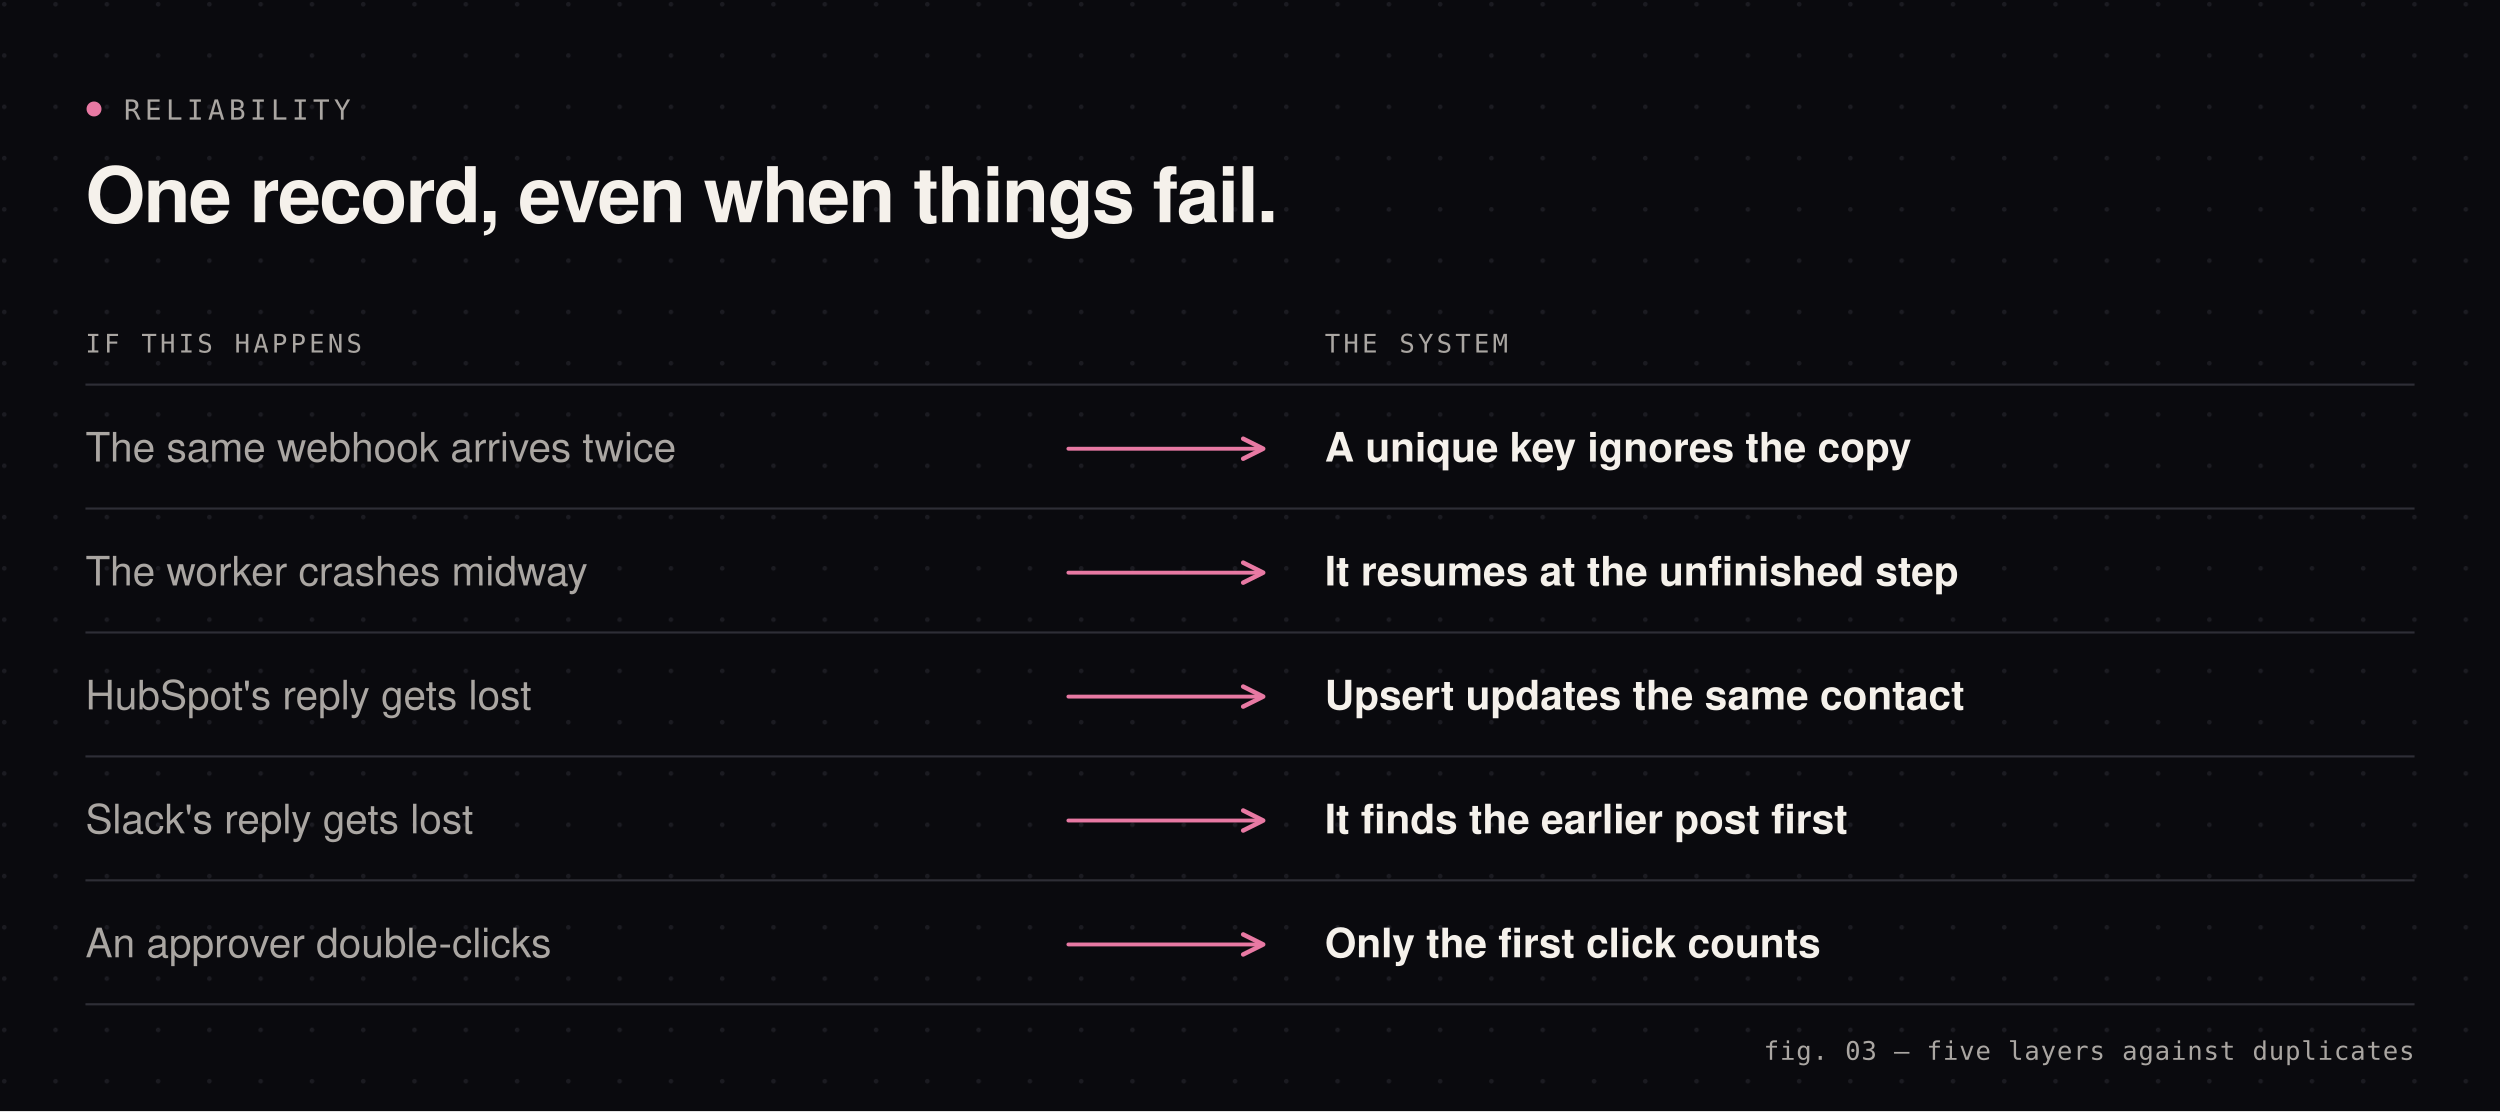
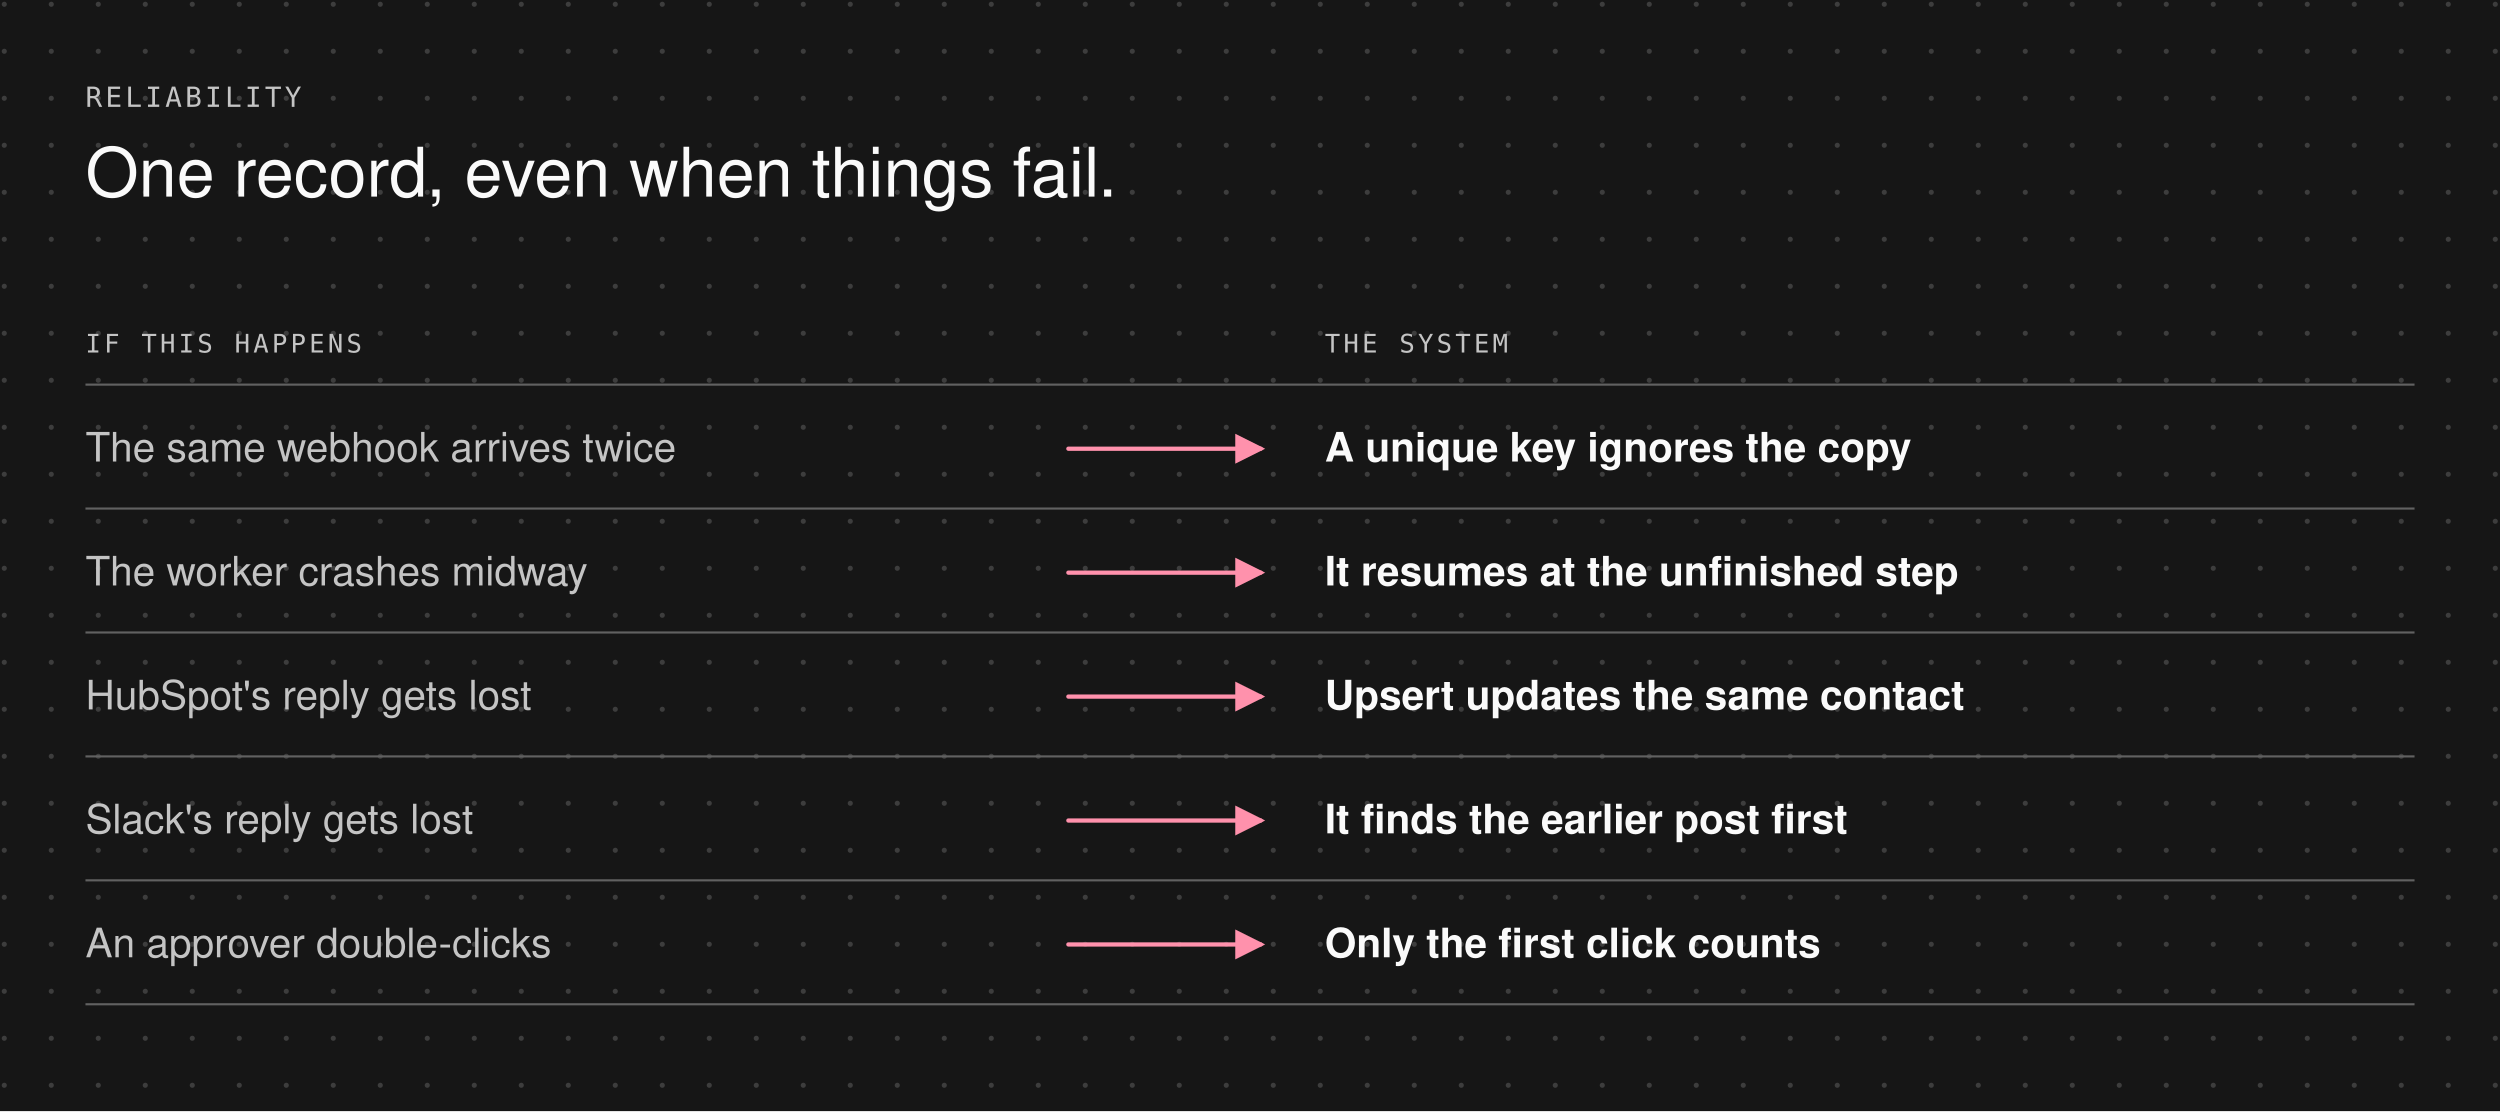
<svg xmlns="http://www.w3.org/2000/svg" width="1170" height="520" viewBox="0 0 1170 520" role="img" aria-label="Five failures and how the system responds to each">
  <defs>
-     <pattern id="dots" width="24" height="24" patternUnits="userSpaceOnUse">
-       <circle cx="2" cy="2" r="1.1" fill="#1b1b21" />
+     <pattern id="dots" width="22" height="22" patternUnits="userSpaceOnUse">
+       <circle cx="2" cy="2" r="1.2" fill="#3d3d3d" />
    </pattern>
-     <marker id="grey" viewBox="0 0 10 10" refX="8" refY="5" markerWidth="6.5" markerHeight="6.5" orient="auto-start-reverse">
-       <path d="M1 1L9 5L1 9" fill="none" stroke="#6e6e78" stroke-width="1.8" stroke-linecap="round" stroke-linejoin="round" />
+     <marker id="grey" viewBox="0 0 10 10" refX="8.5" refY="5" markerWidth="7" markerHeight="7" orient="auto-start-reverse">
+       <path d="M0 0L10 5L0 10z" fill="#8f8f8f" />
    </marker>
-     <marker id="rose" viewBox="0 0 10 10" refX="8" refY="5" markerWidth="6.5" markerHeight="6.5" orient="auto-start-reverse">
-       <path d="M1 1L9 5L1 9" fill="none" stroke="#e879a3" stroke-width="1.8" stroke-linecap="round" stroke-linejoin="round" />
+     <marker id="rose" viewBox="0 0 10 10" refX="8.5" refY="5" markerWidth="7" markerHeight="7" orient="auto-start-reverse">
+       <path d="M0 0L10 5L0 10z" fill="#ff91ac" />
    </marker>
  </defs>
-   <rect width="1170" height="520" fill="#0a0a0e" />
+   <rect width="1170" height="520" fill="#161616" />
  <rect width="1170" height="520" fill="url(#dots)" />
-   <circle cx="44" cy="51" r="3.5" fill="#e879a3" />
-   <text x="58" y="56" font-family="ui-monospace, Menlo, Consolas, monospace" font-size="13" fill="#aaa6a2" letter-spacing="2">RELIABILITY</text>
-   <text x="40" y="104" font-family="ui-sans-serif, -apple-system, 'Helvetica Neue', Helvetica, Arial, sans-serif" font-size="36" fill="#f5f1eb" font-weight="600" letter-spacing="-0.8">One record, even when things fail.</text>
-   <text x="1130" y="496" font-family="ui-monospace, Menlo, Consolas, monospace" font-size="12" fill="#aaa6a2" text-anchor="end" letter-spacing="0.4">fig. 03 — five layers against duplicates</text>
-   <text x="40" y="165" font-family="ui-monospace, Menlo, Consolas, monospace" font-size="12" fill="#aaa6a2" letter-spacing="1.5">IF THIS HAPPENS</text>
-   <text x="620" y="165" font-family="ui-monospace, Menlo, Consolas, monospace" font-size="12" fill="#aaa6a2" letter-spacing="1.5">THE SYSTEM</text>
-   <line x1="40" x2="1130" y1="180" y2="180" stroke="#2e2e36" />
-   <text x="40" y="216" font-family="ui-sans-serif, -apple-system, 'Helvetica Neue', Helvetica, Arial, sans-serif" font-size="19" fill="#aaa6a2">The same webhook arrives twice</text>
-   <path d="M 500 210 L 590 210" fill="none" stroke="#e879a3" stroke-width="1.8" stroke-linecap="round" marker-end="url(#rose)" />
-   <text x="620" y="216" font-family="ui-sans-serif, -apple-system, 'Helvetica Neue', Helvetica, Arial, sans-serif" font-size="19" fill="#f5f1eb" font-weight="600">A unique key ignores the copy</text>
-   <line x1="40" x2="1130" y1="238" y2="238" stroke="#2e2e36" />
-   <text x="40" y="274" font-family="ui-sans-serif, -apple-system, 'Helvetica Neue', Helvetica, Arial, sans-serif" font-size="19" fill="#aaa6a2">The worker crashes midway</text>
-   <path d="M 500 268 L 590 268" fill="none" stroke="#e879a3" stroke-width="1.8" stroke-linecap="round" marker-end="url(#rose)" />
-   <text x="620" y="274" font-family="ui-sans-serif, -apple-system, 'Helvetica Neue', Helvetica, Arial, sans-serif" font-size="19" fill="#f5f1eb" font-weight="600">It resumes at the unfinished step</text>
-   <line x1="40" x2="1130" y1="296" y2="296" stroke="#2e2e36" />
-   <text x="40" y="332" font-family="ui-sans-serif, -apple-system, 'Helvetica Neue', Helvetica, Arial, sans-serif" font-size="19" fill="#aaa6a2">HubSpot's reply gets lost</text>
-   <path d="M 500 326 L 590 326" fill="none" stroke="#e879a3" stroke-width="1.8" stroke-linecap="round" marker-end="url(#rose)" />
-   <text x="620" y="332" font-family="ui-sans-serif, -apple-system, 'Helvetica Neue', Helvetica, Arial, sans-serif" font-size="19" fill="#f5f1eb" font-weight="600">Upsert updates the same contact</text>
-   <line x1="40" x2="1130" y1="354" y2="354" stroke="#2e2e36" />
-   <text x="40" y="390" font-family="ui-sans-serif, -apple-system, 'Helvetica Neue', Helvetica, Arial, sans-serif" font-size="19" fill="#aaa6a2">Slack's reply gets lost</text>
-   <path d="M 500 384 L 590 384" fill="none" stroke="#e879a3" stroke-width="1.8" stroke-linecap="round" marker-end="url(#rose)" />
-   <text x="620" y="390" font-family="ui-sans-serif, -apple-system, 'Helvetica Neue', Helvetica, Arial, sans-serif" font-size="19" fill="#f5f1eb" font-weight="600">It finds the earlier post first</text>
-   <line x1="40" x2="1130" y1="412" y2="412" stroke="#2e2e36" />
-   <text x="40" y="448" font-family="ui-sans-serif, -apple-system, 'Helvetica Neue', Helvetica, Arial, sans-serif" font-size="19" fill="#aaa6a2">An approver double-clicks</text>
-   <path d="M 500 442 L 590 442" fill="none" stroke="#e879a3" stroke-width="1.8" stroke-linecap="round" marker-end="url(#rose)" />
-   <text x="620" y="448" font-family="ui-sans-serif, -apple-system, 'Helvetica Neue', Helvetica, Arial, sans-serif" font-size="19" fill="#f5f1eb" font-weight="600">Only the first click counts</text>
-   <line x1="40" x2="1130" y1="470" y2="470" stroke="#2e2e36" />
+   <text x="40" y="50" font-family="Menlo, Consolas, monospace" font-size="13" fill="#c4c4c4" letter-spacing="1.5">RELIABILITY</text>
+   <path d="M 500 442 L 590 442" fill="none" stroke="#ff91ac" stroke-width="2" stroke-linecap="round" marker-end="url(#rose)" />
+   <path d="M 500 384 L 590 384" fill="none" stroke="#ff91ac" stroke-width="2" stroke-linecap="round" marker-end="url(#rose)" />
+   <path d="M 500 326 L 590 326" fill="none" stroke="#ff91ac" stroke-width="2" stroke-linecap="round" marker-end="url(#rose)" />
+   <path d="M 500 268 L 590 268" fill="none" stroke="#ff91ac" stroke-width="2" stroke-linecap="round" marker-end="url(#rose)" />
+   <path d="M 500 210 L 590 210" fill="none" stroke="#ff91ac" stroke-width="2" stroke-linecap="round" marker-end="url(#rose)" />
+   <text x="40" y="92" font-family="Helvetica, Arial, sans-serif" font-size="32" fill="#fafafa" font-weight="500">One record, even when things fail.</text>
+   <text x="40" y="165" font-family="Menlo, Consolas, monospace" font-size="12" fill="#c4c4c4" letter-spacing="1.5">IF THIS HAPPENS</text>
+   <text x="620" y="165" font-family="Menlo, Consolas, monospace" font-size="12" fill="#c4c4c4" letter-spacing="1.5">THE SYSTEM</text>
+   <line x1="40" x2="1130" y1="180" y2="180" stroke="#616161" />
+   <text x="40" y="216" font-family="Helvetica, Arial, sans-serif" font-size="19" fill="#c4c4c4">The same webhook arrives twice</text>
+   <text x="620" y="216" font-family="Helvetica, Arial, sans-serif" font-size="19" fill="#fafafa" font-weight="600">A unique key ignores the copy</text>
+   <line x1="40" x2="1130" y1="238" y2="238" stroke="#616161" />
+   <text x="40" y="274" font-family="Helvetica, Arial, sans-serif" font-size="19" fill="#c4c4c4">The worker crashes midway</text>
+   <text x="620" y="274" font-family="Helvetica, Arial, sans-serif" font-size="19" fill="#fafafa" font-weight="600">It resumes at the unfinished step</text>
+   <line x1="40" x2="1130" y1="296" y2="296" stroke="#616161" />
+   <text x="40" y="332" font-family="Helvetica, Arial, sans-serif" font-size="19" fill="#c4c4c4">HubSpot's reply gets lost</text>
+   <text x="620" y="332" font-family="Helvetica, Arial, sans-serif" font-size="19" fill="#fafafa" font-weight="600">Upsert updates the same contact</text>
+   <line x1="40" x2="1130" y1="354" y2="354" stroke="#616161" />
+   <text x="40" y="390" font-family="Helvetica, Arial, sans-serif" font-size="19" fill="#c4c4c4">Slack's reply gets lost</text>
+   <text x="620" y="390" font-family="Helvetica, Arial, sans-serif" font-size="19" fill="#fafafa" font-weight="600">It finds the earlier post first</text>
+   <line x1="40" x2="1130" y1="412" y2="412" stroke="#616161" />
+   <text x="40" y="448" font-family="Helvetica, Arial, sans-serif" font-size="19" fill="#c4c4c4">An approver double-clicks</text>
+   <text x="620" y="448" font-family="Helvetica, Arial, sans-serif" font-size="19" fill="#fafafa" font-weight="600">Only the first click counts</text>
+   <line x1="40" x2="1130" y1="470" y2="470" stroke="#616161" />
</svg>
